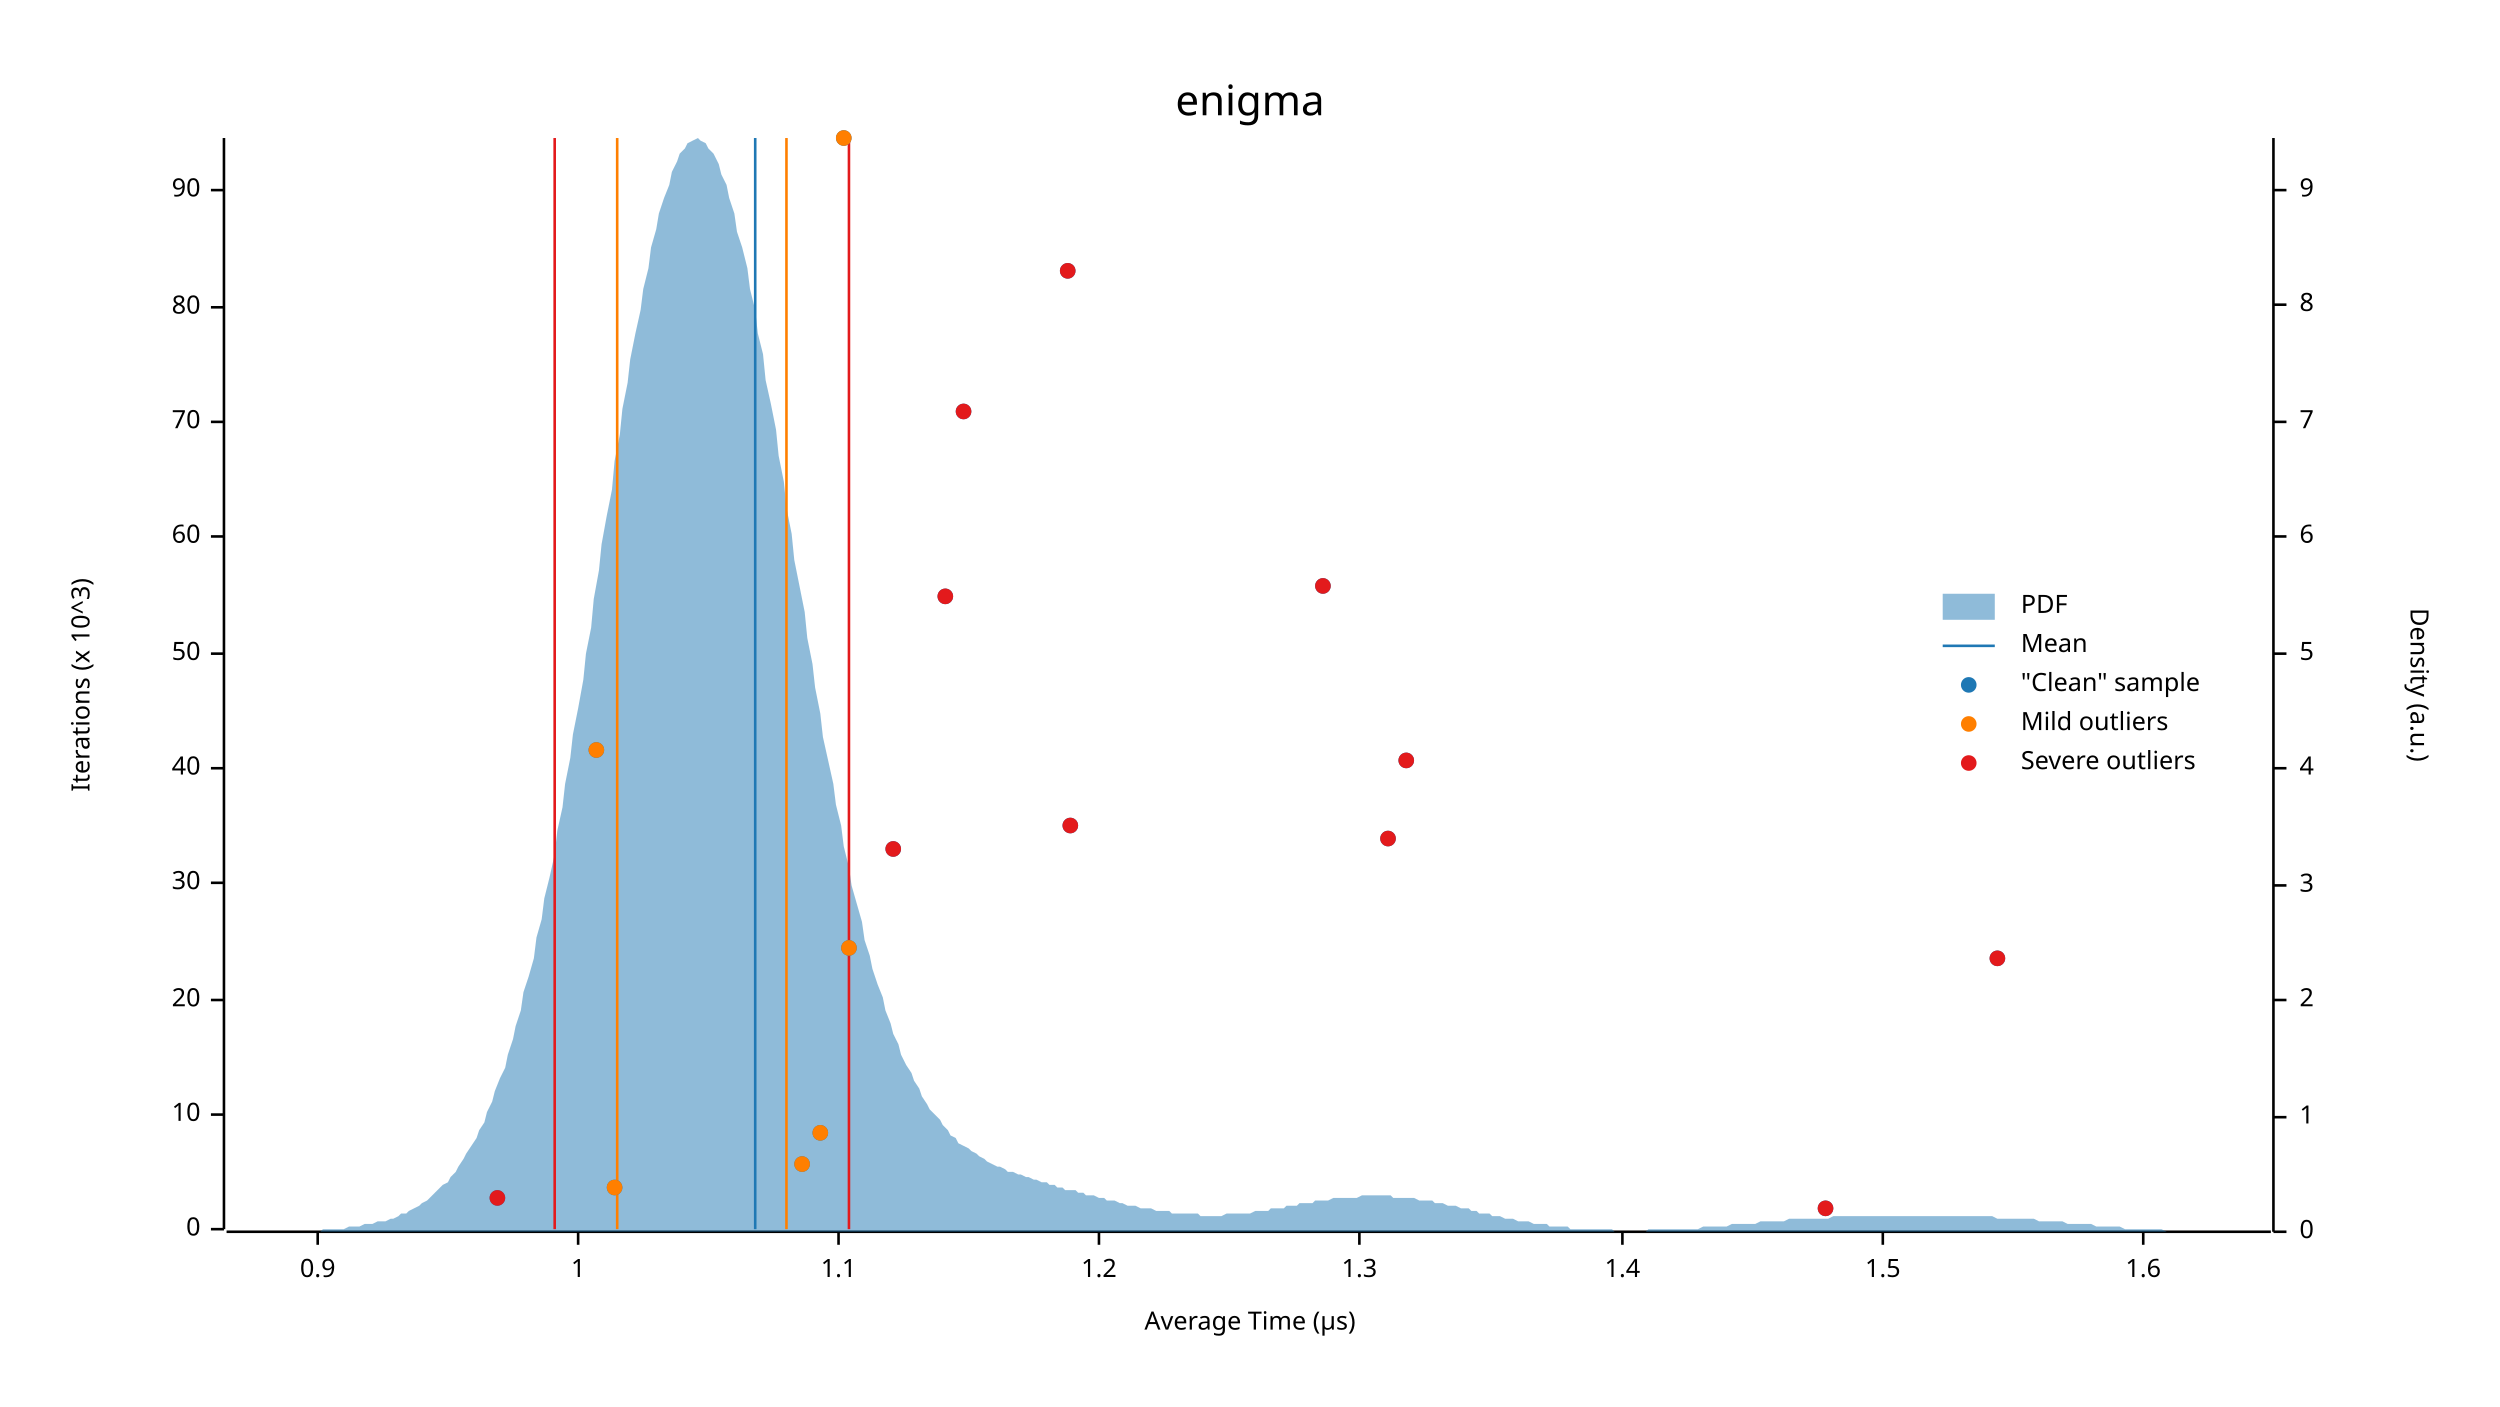
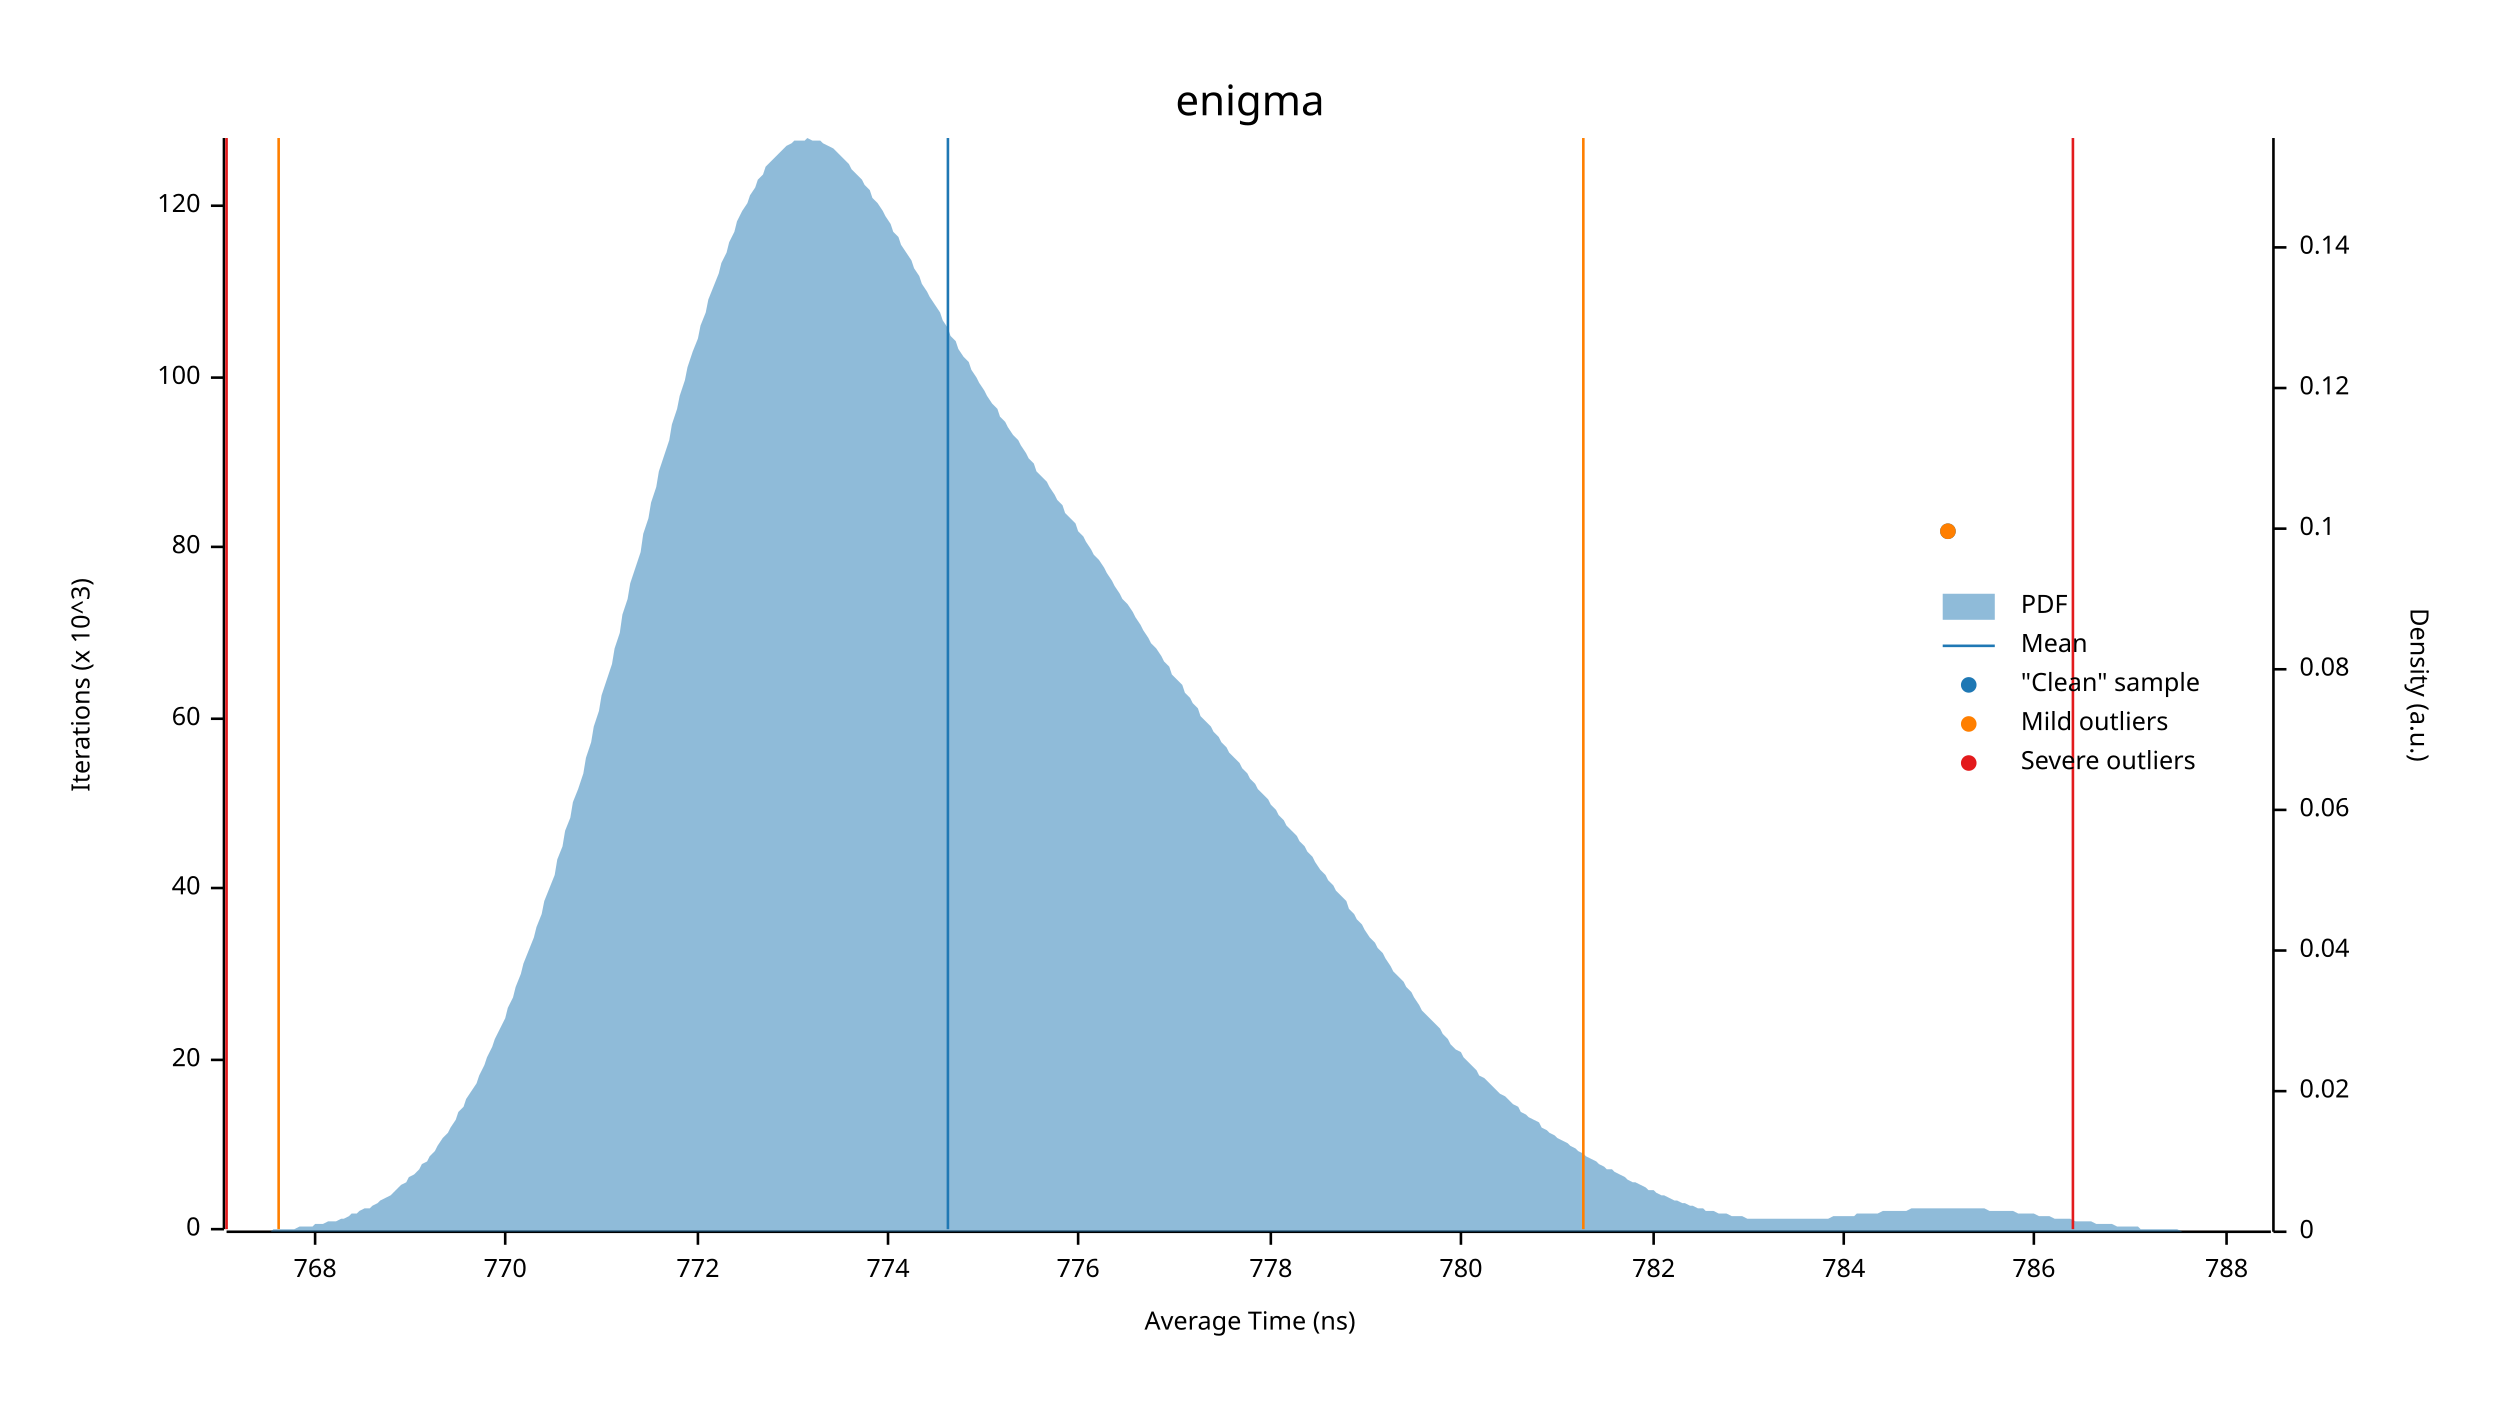
<svg xmlns="http://www.w3.org/2000/svg" width="960" height="540" viewBox="0 0 960 540">
  <text x="480" y="32" dy="0.76em" text-anchor="middle" font-family="sans-serif" font-size="16.129" opacity="1" fill="#000000">
enigma
</text>
  <text x="27" y="263" dy="0.76em" text-anchor="middle" font-family="sans-serif" font-size="9.677" opacity="1" fill="#000000" transform="rotate(270, 27, 263)">
Iterations (x 10^3)
</text>
  <text x="480" y="513" dy="-0.5ex" text-anchor="middle" font-family="sans-serif" font-size="9.677" opacity="1" fill="#000000">
- Average Time (µs)
+ Average Time (ns)
</text>
  <polyline fill="none" opacity="1" stroke="#000000" stroke-width="1" points="86,53 86,472 " />
  <text x="77" y="472" dy="0.5ex" text-anchor="end" font-family="sans-serif" font-size="9.677" opacity="1" fill="#000000">
0
</text>
  <polyline fill="none" opacity="1" stroke="#000000" stroke-width="1" points="81,472 86,472 " />
-   <text x="77" y="428" dy="0.5ex" text-anchor="end" font-family="sans-serif" font-size="9.677" opacity="1" fill="#000000">
- 10
- </text>
-   <polyline fill="none" opacity="1" stroke="#000000" stroke-width="1" points="81,428 86,428 " />
-   <text x="77" y="384" dy="0.5ex" text-anchor="end" font-family="sans-serif" font-size="9.677" opacity="1" fill="#000000">
+   <text x="77" y="407" dy="0.5ex" text-anchor="end" font-family="sans-serif" font-size="9.677" opacity="1" fill="#000000">
20
</text>
-   <polyline fill="none" opacity="1" stroke="#000000" stroke-width="1" points="81,384 86,384 " />
-   <text x="77" y="339" dy="0.5ex" text-anchor="end" font-family="sans-serif" font-size="9.677" opacity="1" fill="#000000">
- 30
- </text>
-   <polyline fill="none" opacity="1" stroke="#000000" stroke-width="1" points="81,339 86,339 " />
-   <text x="77" y="295" dy="0.5ex" text-anchor="end" font-family="sans-serif" font-size="9.677" opacity="1" fill="#000000">
+   <polyline fill="none" opacity="1" stroke="#000000" stroke-width="1" points="81,407 86,407 " />
+   <text x="77" y="341" dy="0.5ex" text-anchor="end" font-family="sans-serif" font-size="9.677" opacity="1" fill="#000000">
40
</text>
-   <polyline fill="none" opacity="1" stroke="#000000" stroke-width="1" points="81,295 86,295 " />
-   <text x="77" y="251" dy="0.5ex" text-anchor="end" font-family="sans-serif" font-size="9.677" opacity="1" fill="#000000">
- 50
- </text>
-   <polyline fill="none" opacity="1" stroke="#000000" stroke-width="1" points="81,251 86,251 " />
-   <text x="77" y="206" dy="0.5ex" text-anchor="end" font-family="sans-serif" font-size="9.677" opacity="1" fill="#000000">
+   <polyline fill="none" opacity="1" stroke="#000000" stroke-width="1" points="81,341 86,341 " />
+   <text x="77" y="276" dy="0.5ex" text-anchor="end" font-family="sans-serif" font-size="9.677" opacity="1" fill="#000000">
60
</text>
-   <polyline fill="none" opacity="1" stroke="#000000" stroke-width="1" points="81,206 86,206 " />
-   <text x="77" y="162" dy="0.5ex" text-anchor="end" font-family="sans-serif" font-size="9.677" opacity="1" fill="#000000">
- 70
- </text>
-   <polyline fill="none" opacity="1" stroke="#000000" stroke-width="1" points="81,162 86,162 " />
-   <text x="77" y="118" dy="0.5ex" text-anchor="end" font-family="sans-serif" font-size="9.677" opacity="1" fill="#000000">
+   <polyline fill="none" opacity="1" stroke="#000000" stroke-width="1" points="81,276 86,276 " />
+   <text x="77" y="210" dy="0.5ex" text-anchor="end" font-family="sans-serif" font-size="9.677" opacity="1" fill="#000000">
80
</text>
-   <polyline fill="none" opacity="1" stroke="#000000" stroke-width="1" points="81,118 86,118 " />
-   <text x="77" y="73" dy="0.5ex" text-anchor="end" font-family="sans-serif" font-size="9.677" opacity="1" fill="#000000">
- 90
+   <polyline fill="none" opacity="1" stroke="#000000" stroke-width="1" points="81,210 86,210 " />
+   <text x="77" y="145" dy="0.5ex" text-anchor="end" font-family="sans-serif" font-size="9.677" opacity="1" fill="#000000">
+ 100
</text>
-   <polyline fill="none" opacity="1" stroke="#000000" stroke-width="1" points="81,73 86,73 " />
+   <polyline fill="none" opacity="1" stroke="#000000" stroke-width="1" points="81,145 86,145 " />
+   <text x="77" y="79" dy="0.5ex" text-anchor="end" font-family="sans-serif" font-size="9.677" opacity="1" fill="#000000">
+ 120
+ </text>
+   <polyline fill="none" opacity="1" stroke="#000000" stroke-width="1" points="81,79 86,79 " />
  <polyline fill="none" opacity="1" stroke="#000000" stroke-width="1" points="87,473 872,473 " />
-   <text x="122" y="483" dy="0.76em" text-anchor="middle" font-family="sans-serif" font-size="9.677" opacity="1" fill="#000000">
- 0.9
+   <text x="121" y="483" dy="0.76em" text-anchor="middle" font-family="sans-serif" font-size="9.677" opacity="1" fill="#000000">
+ 768
</text>
-   <polyline fill="none" opacity="1" stroke="#000000" stroke-width="1" points="122,473 122,478 " />
-   <text x="222" y="483" dy="0.76em" text-anchor="middle" font-family="sans-serif" font-size="9.677" opacity="1" fill="#000000">
- 1
+   <polyline fill="none" opacity="1" stroke="#000000" stroke-width="1" points="121,473 121,478 " />
+   <text x="194" y="483" dy="0.76em" text-anchor="middle" font-family="sans-serif" font-size="9.677" opacity="1" fill="#000000">
+ 770
</text>
-   <polyline fill="none" opacity="1" stroke="#000000" stroke-width="1" points="222,473 222,478 " />
-   <text x="322" y="483" dy="0.76em" text-anchor="middle" font-family="sans-serif" font-size="9.677" opacity="1" fill="#000000">
- 1.1
+   <polyline fill="none" opacity="1" stroke="#000000" stroke-width="1" points="194,473 194,478 " />
+   <text x="268" y="483" dy="0.76em" text-anchor="middle" font-family="sans-serif" font-size="9.677" opacity="1" fill="#000000">
+ 772
</text>
-   <polyline fill="none" opacity="1" stroke="#000000" stroke-width="1" points="322,473 322,478 " />
-   <text x="422" y="483" dy="0.76em" text-anchor="middle" font-family="sans-serif" font-size="9.677" opacity="1" fill="#000000">
- 1.2
+   <polyline fill="none" opacity="1" stroke="#000000" stroke-width="1" points="268,473 268,478 " />
+   <text x="341" y="483" dy="0.76em" text-anchor="middle" font-family="sans-serif" font-size="9.677" opacity="1" fill="#000000">
+ 774
</text>
-   <polyline fill="none" opacity="1" stroke="#000000" stroke-width="1" points="422,473 422,478 " />
-   <text x="522" y="483" dy="0.76em" text-anchor="middle" font-family="sans-serif" font-size="9.677" opacity="1" fill="#000000">
- 1.3
+   <polyline fill="none" opacity="1" stroke="#000000" stroke-width="1" points="341,473 341,478 " />
+   <text x="414" y="483" dy="0.76em" text-anchor="middle" font-family="sans-serif" font-size="9.677" opacity="1" fill="#000000">
+ 776
</text>
-   <polyline fill="none" opacity="1" stroke="#000000" stroke-width="1" points="522,473 522,478 " />
-   <text x="623" y="483" dy="0.76em" text-anchor="middle" font-family="sans-serif" font-size="9.677" opacity="1" fill="#000000">
- 1.4
+   <polyline fill="none" opacity="1" stroke="#000000" stroke-width="1" points="414,473 414,478 " />
+   <text x="488" y="483" dy="0.76em" text-anchor="middle" font-family="sans-serif" font-size="9.677" opacity="1" fill="#000000">
+ 778
</text>
-   <polyline fill="none" opacity="1" stroke="#000000" stroke-width="1" points="623,473 623,478 " />
-   <text x="723" y="483" dy="0.76em" text-anchor="middle" font-family="sans-serif" font-size="9.677" opacity="1" fill="#000000">
- 1.5
+   <polyline fill="none" opacity="1" stroke="#000000" stroke-width="1" points="488,473 488,478 " />
+   <text x="561" y="483" dy="0.76em" text-anchor="middle" font-family="sans-serif" font-size="9.677" opacity="1" fill="#000000">
+ 780
</text>
-   <polyline fill="none" opacity="1" stroke="#000000" stroke-width="1" points="723,473 723,478 " />
-   <text x="823" y="483" dy="0.76em" text-anchor="middle" font-family="sans-serif" font-size="9.677" opacity="1" fill="#000000">
- 1.6
+   <polyline fill="none" opacity="1" stroke="#000000" stroke-width="1" points="561,473 561,478 " />
+   <text x="635" y="483" dy="0.76em" text-anchor="middle" font-family="sans-serif" font-size="9.677" opacity="1" fill="#000000">
+ 782
</text>
-   <polyline fill="none" opacity="1" stroke="#000000" stroke-width="1" points="823,473 823,478 " />
+   <polyline fill="none" opacity="1" stroke="#000000" stroke-width="1" points="635,473 635,478 " />
+   <text x="708" y="483" dy="0.76em" text-anchor="middle" font-family="sans-serif" font-size="9.677" opacity="1" fill="#000000">
+ 784
+ </text>
+   <polyline fill="none" opacity="1" stroke="#000000" stroke-width="1" points="708,473 708,478 " />
+   <text x="781" y="483" dy="0.76em" text-anchor="middle" font-family="sans-serif" font-size="9.677" opacity="1" fill="#000000">
+ 786
+ </text>
+   <polyline fill="none" opacity="1" stroke="#000000" stroke-width="1" points="781,473 781,478 " />
+   <text x="855" y="483" dy="0.76em" text-anchor="middle" font-family="sans-serif" font-size="9.677" opacity="1" fill="#000000">
+ 788
+ </text>
+   <polyline fill="none" opacity="1" stroke="#000000" stroke-width="1" points="855,473 855,478 " />
  <text x="933" y="263" dy="0.76em" text-anchor="middle" font-family="sans-serif" font-size="9.677" opacity="1" fill="#000000" transform="rotate(90, 933, 263)">
Density (a.u.)
</text>
  <polyline fill="none" opacity="1" stroke="#000000" stroke-width="1" points="873,53 873,473 " />
  <text x="883" y="473" dy="0.5ex" text-anchor="start" font-family="sans-serif" font-size="9.677" opacity="1" fill="#000000">
0
</text>
  <polyline fill="none" opacity="1" stroke="#000000" stroke-width="1" points="873,473 878,473 " />
-   <text x="883" y="429" dy="0.5ex" text-anchor="start" font-family="sans-serif" font-size="9.677" opacity="1" fill="#000000">
- 1
+   <text x="883" y="419" dy="0.5ex" text-anchor="start" font-family="sans-serif" font-size="9.677" opacity="1" fill="#000000">
+ 0.02
</text>
-   <polyline fill="none" opacity="1" stroke="#000000" stroke-width="1" points="873,429 878,429 " />
-   <text x="883" y="384" dy="0.5ex" text-anchor="start" font-family="sans-serif" font-size="9.677" opacity="1" fill="#000000">
- 2
+   <polyline fill="none" opacity="1" stroke="#000000" stroke-width="1" points="873,419 878,419 " />
+   <text x="883" y="365" dy="0.5ex" text-anchor="start" font-family="sans-serif" font-size="9.677" opacity="1" fill="#000000">
+ 0.04
</text>
-   <polyline fill="none" opacity="1" stroke="#000000" stroke-width="1" points="873,384 878,384 " />
-   <text x="883" y="340" dy="0.5ex" text-anchor="start" font-family="sans-serif" font-size="9.677" opacity="1" fill="#000000">
- 3
+   <polyline fill="none" opacity="1" stroke="#000000" stroke-width="1" points="873,365 878,365 " />
+   <text x="883" y="311" dy="0.5ex" text-anchor="start" font-family="sans-serif" font-size="9.677" opacity="1" fill="#000000">
+ 0.06
</text>
-   <polyline fill="none" opacity="1" stroke="#000000" stroke-width="1" points="873,340 878,340 " />
-   <text x="883" y="295" dy="0.5ex" text-anchor="start" font-family="sans-serif" font-size="9.677" opacity="1" fill="#000000">
- 4
+   <polyline fill="none" opacity="1" stroke="#000000" stroke-width="1" points="873,311 878,311 " />
+   <text x="883" y="257" dy="0.5ex" text-anchor="start" font-family="sans-serif" font-size="9.677" opacity="1" fill="#000000">
+ 0.08
</text>
-   <polyline fill="none" opacity="1" stroke="#000000" stroke-width="1" points="873,295 878,295 " />
-   <text x="883" y="251" dy="0.5ex" text-anchor="start" font-family="sans-serif" font-size="9.677" opacity="1" fill="#000000">
- 5
+   <polyline fill="none" opacity="1" stroke="#000000" stroke-width="1" points="873,257 878,257 " />
+   <text x="883" y="203" dy="0.5ex" text-anchor="start" font-family="sans-serif" font-size="9.677" opacity="1" fill="#000000">
+ 0.1
</text>
-   <polyline fill="none" opacity="1" stroke="#000000" stroke-width="1" points="873,251 878,251 " />
-   <text x="883" y="206" dy="0.5ex" text-anchor="start" font-family="sans-serif" font-size="9.677" opacity="1" fill="#000000">
- 6
+   <polyline fill="none" opacity="1" stroke="#000000" stroke-width="1" points="873,203 878,203 " />
+   <text x="883" y="149" dy="0.5ex" text-anchor="start" font-family="sans-serif" font-size="9.677" opacity="1" fill="#000000">
+ 0.12
</text>
-   <polyline fill="none" opacity="1" stroke="#000000" stroke-width="1" points="873,206 878,206 " />
-   <text x="883" y="162" dy="0.5ex" text-anchor="start" font-family="sans-serif" font-size="9.677" opacity="1" fill="#000000">
- 7
+   <polyline fill="none" opacity="1" stroke="#000000" stroke-width="1" points="873,149 878,149 " />
+   <text x="883" y="95" dy="0.5ex" text-anchor="start" font-family="sans-serif" font-size="9.677" opacity="1" fill="#000000">
+ 0.14
</text>
-   <polyline fill="none" opacity="1" stroke="#000000" stroke-width="1" points="873,162 878,162 " />
-   <text x="883" y="117" dy="0.5ex" text-anchor="start" font-family="sans-serif" font-size="9.677" opacity="1" fill="#000000">
- 8
- </text>
-   <polyline fill="none" opacity="1" stroke="#000000" stroke-width="1" points="873,117 878,117 " />
-   <text x="883" y="73" dy="0.5ex" text-anchor="start" font-family="sans-serif" font-size="9.677" opacity="1" fill="#000000">
- 9
- </text>
-   <polyline fill="none" opacity="1" stroke="#000000" stroke-width="1" points="873,73 878,73 " />
-   <polygon opacity="0.5" fill="#1F78B4" points="87,473 88,473 90,473 91,473 93,473 94,473 96,473 98,473 99,473 101,473 102,473 104,473 105,473 107,473 109,473 110,473 112,473 113,473 115,473 116,473 118,473 120,473 121,473 123,473 124,472 126,472 127,472 129,472 131,472 132,472 134,471 135,471 137,471 138,471 140,470 142,470 143,470 145,469 146,469 148,469 150,468 151,468 153,467 154,466 156,466 157,465 159,464 161,463 162,462 164,461 165,460 167,458 168,457 170,455 172,454 173,452 175,450 176,448 178,445 179,443 181,440 183,437 184,434 186,431 187,427 189,423 190,419 192,414 194,410 195,405 197,399 198,394 200,388 201,381 203,375 205,368 206,360 208,353 209,345 211,337 213,328 214,319 216,310 217,301 219,291 220,282 222,272 224,261 225,251 227,241 228,230 230,219 231,209 233,198 235,188 236,177 238,167 239,157 241,147 242,138 244,128 246,119 247,111 249,103 250,95 252,88 253,82 255,76 257,71 258,66 260,62 261,59 263,57 264,55 266,54 268,53 269,54 271,55 272,57 274,59 276,63 277,67 279,71 280,76 282,82 283,89 285,95 287,103 288,111 290,119 291,128 293,136 294,146 296,155 298,165 299,175 301,185 302,195 304,205 305,215 307,225 309,235 310,245 312,255 313,264 315,274 316,283 318,292 320,301 321,309 323,317 324,325 326,333 327,340 329,347 331,354 332,361 334,367 335,372 337,378 339,383 340,388 342,393 343,397 345,401 346,405 348,409 350,412 351,415 353,418 354,421 356,424 357,426 359,428 361,430 362,432 364,434 365,436 367,437 368,439 370,440 372,441 373,442 375,443 376,444 378,445 379,446 381,447 383,448 384,448 386,449 387,450 389,450 391,451 392,451 394,452 395,452 397,453 398,453 400,454 402,454 403,455 405,455 406,456 408,456 409,457 411,457 413,457 414,458 416,458 417,459 419,459 420,459 422,460 424,460 425,461 427,461 428,461 430,462 431,462 433,463 435,463 436,463 438,464 439,464 441,464 442,464 444,465 446,465 447,465 449,465 450,466 452,466 454,466 455,466 457,466 458,466 460,466 461,467 463,467 465,467 466,467 468,467 469,467 471,466 472,466 474,466 476,466 477,466 479,466 480,466 482,465 483,465 485,465 487,465 488,464 490,464 491,464 493,464 494,463 496,463 498,463 499,462 501,462 502,462 504,462 505,461 507,461 509,461 510,461 512,460 513,460 515,460 517,460 518,460 520,460 521,460 523,459 524,459 526,459 528,459 529,459 531,459 532,459 534,459 535,460 537,460 539,460 540,460 542,460 543,460 545,461 546,461 548,461 550,461 551,462 553,462 554,462 556,463 557,463 559,463 561,464 562,464 564,464 565,465 567,465 568,466 570,466 572,466 573,467 575,467 576,467 578,468 580,468 581,468 583,469 584,469 586,469 587,469 589,470 591,470 592,470 594,470 595,471 597,471 598,471 600,471 602,471 603,472 605,472 606,472 608,472 609,472 611,472 613,472 614,472 616,472 617,472 619,472 620,473 622,473 624,473 625,473 627,473 628,473 630,473 632,473 633,472 635,472 636,472 638,472 639,472 641,472 643,472 644,472 646,472 647,472 649,472 650,472 652,472 654,471 655,471 657,471 658,471 660,471 661,471 663,471 665,470 666,470 668,470 669,470 671,470 672,470 674,470 676,469 677,469 679,469 680,469 682,469 683,469 685,469 687,468 688,468 690,468 691,468 693,468 695,468 696,468 698,468 699,468 701,468 702,468 704,467 706,467 707,467 709,467 710,467 712,467 713,467 715,467 717,467 718,467 720,467 721,467 723,467 724,467 726,467 728,467 729,467 731,467 732,467 734,467 735,467 737,467 739,467 740,467 742,467 743,467 745,467 746,467 748,467 750,467 751,467 753,467 754,467 756,467 758,467 759,467 761,467 762,467 764,467 765,467 767,468 769,468 770,468 772,468 773,468 775,468 776,468 778,468 780,468 781,468 783,469 784,469 786,469 787,469 789,469 791,469 792,469 794,470 795,470 797,470 798,470 800,470 802,470 803,470 805,471 806,471 808,471 809,471 811,471 813,471 814,471 816,472 817,472 819,472 821,472 822,472 824,472 825,472 827,472 828,472 830,472 832,473 833,473 835,473 836,473 838,473 839,473 841,473 843,473 844,473 846,473 847,473 849,473 850,473 852,473 854,473 855,473 857,473 858,473 860,473 861,473 863,473 865,473 866,473 868,473 869,473 871,473 873,473 873,473 87,473 " />
-   <polyline fill="none" opacity="1" stroke="#1F78B4" stroke-width="1" points="290,472 290,53 " />
-   <polyline fill="none" opacity="1" stroke="#FF7F00" stroke-width="1" points="237,472 237,53 " />
-   <polyline fill="none" opacity="1" stroke="#FF7F00" stroke-width="1" points="302,472 302,53 " />
-   <polyline fill="none" opacity="1" stroke="#E31A1C" stroke-width="1" points="213,472 213,53 " />
-   <polyline fill="none" opacity="1" stroke="#E31A1C" stroke-width="1" points="326,472 326,53 " />
-   <circle cx="701" cy="464" r="3" opacity="1" fill="#1F78B4" stroke="none" stroke-width="1" />
-   <circle cx="191" cy="460" r="3" opacity="1" fill="#1F78B4" stroke="none" stroke-width="1" />
-   <circle cx="236" cy="456" r="3" opacity="1" fill="#1F78B4" stroke="none" stroke-width="1" />
-   <circle cx="308" cy="447" r="3" opacity="1" fill="#1F78B4" stroke="none" stroke-width="1" />
-   <circle cx="315" cy="435" r="3" opacity="1" fill="#1F78B4" stroke="none" stroke-width="1" />
-   <circle cx="767" cy="368" r="3" opacity="1" fill="#1F78B4" stroke="none" stroke-width="1" />
-   <circle cx="326" cy="364" r="3" opacity="1" fill="#1F78B4" stroke="none" stroke-width="1" />
-   <circle cx="343" cy="326" r="3" opacity="1" fill="#1F78B4" stroke="none" stroke-width="1" />
-   <circle cx="533" cy="322" r="3" opacity="1" fill="#1F78B4" stroke="none" stroke-width="1" />
-   <circle cx="411" cy="317" r="3" opacity="1" fill="#1F78B4" stroke="none" stroke-width="1" />
-   <circle cx="540" cy="292" r="3" opacity="1" fill="#1F78B4" stroke="none" stroke-width="1" />
-   <circle cx="229" cy="288" r="3" opacity="1" fill="#1F78B4" stroke="none" stroke-width="1" />
-   <circle cx="363" cy="229" r="3" opacity="1" fill="#1F78B4" stroke="none" stroke-width="1" />
-   <circle cx="508" cy="225" r="3" opacity="1" fill="#1F78B4" stroke="none" stroke-width="1" />
-   <circle cx="370" cy="158" r="3" opacity="1" fill="#1F78B4" stroke="none" stroke-width="1" />
-   <circle cx="410" cy="104" r="3" opacity="1" fill="#1F78B4" stroke="none" stroke-width="1" />
-   <circle cx="324" cy="53" r="3" opacity="1" fill="#1F78B4" stroke="none" stroke-width="1" />
-   <circle cx="236" cy="456" r="3" opacity="1" fill="#FF7F00" stroke="none" stroke-width="1" />
-   <circle cx="308" cy="447" r="3" opacity="1" fill="#FF7F00" stroke="none" stroke-width="1" />
-   <circle cx="315" cy="435" r="3" opacity="1" fill="#FF7F00" stroke="none" stroke-width="1" />
-   <circle cx="326" cy="364" r="3" opacity="1" fill="#FF7F00" stroke="none" stroke-width="1" />
-   <circle cx="229" cy="288" r="3" opacity="1" fill="#FF7F00" stroke="none" stroke-width="1" />
-   <circle cx="324" cy="53" r="3" opacity="1" fill="#FF7F00" stroke="none" stroke-width="1" />
-   <circle cx="701" cy="464" r="3" opacity="1" fill="#E31A1C" stroke="none" stroke-width="1" />
-   <circle cx="191" cy="460" r="3" opacity="1" fill="#E31A1C" stroke="none" stroke-width="1" />
-   <circle cx="767" cy="368" r="3" opacity="1" fill="#E31A1C" stroke="none" stroke-width="1" />
-   <circle cx="343" cy="326" r="3" opacity="1" fill="#E31A1C" stroke="none" stroke-width="1" />
-   <circle cx="533" cy="322" r="3" opacity="1" fill="#E31A1C" stroke="none" stroke-width="1" />
-   <circle cx="411" cy="317" r="3" opacity="1" fill="#E31A1C" stroke="none" stroke-width="1" />
-   <circle cx="540" cy="292" r="3" opacity="1" fill="#E31A1C" stroke="none" stroke-width="1" />
-   <circle cx="363" cy="229" r="3" opacity="1" fill="#E31A1C" stroke="none" stroke-width="1" />
-   <circle cx="508" cy="225" r="3" opacity="1" fill="#E31A1C" stroke="none" stroke-width="1" />
-   <circle cx="370" cy="158" r="3" opacity="1" fill="#E31A1C" stroke="none" stroke-width="1" />
-   <circle cx="410" cy="104" r="3" opacity="1" fill="#E31A1C" stroke="none" stroke-width="1" />
+   <polyline fill="none" opacity="1" stroke="#000000" stroke-width="1" points="873,95 878,95 " />
+   <polygon opacity="0.5" fill="#1F78B4" points="87,473 88,473 90,473 91,473 93,473 94,473 96,473 98,473 99,473 101,473 102,473 104,473 105,472 107,472 109,472 110,472 112,472 113,472 115,471 116,471 118,471 120,471 121,470 123,470 124,470 126,469 127,469 129,469 131,468 132,468 134,467 135,466 137,466 138,465 140,464 142,464 143,463 145,462 146,461 148,460 150,459 151,458 153,456 154,455 156,454 157,452 159,451 161,449 162,447 164,446 165,444 167,442 168,440 170,437 172,435 173,433 175,430 176,427 178,425 179,422 181,419 183,416 184,413 186,409 187,406 189,402 190,399 192,395 194,391 195,387 197,383 198,379 200,374 201,370 203,365 205,360 206,356 208,351 209,346 211,341 213,336 214,330 216,325 217,319 219,314 220,308 222,303 224,297 225,291 227,285 228,279 230,273 231,267 233,261 235,255 236,249 238,243 239,236 241,230 242,224 244,218 246,212 247,205 249,199 250,193 252,187 253,181 255,175 257,169 258,163 260,157 261,152 263,146 264,141 266,135 268,130 269,125 271,120 272,115 274,110 276,105 277,101 279,97 280,93 282,89 283,85 285,81 287,78 288,75 290,72 291,69 293,67 294,64 296,62 298,60 299,59 301,57 302,56 304,55 305,54 307,54 309,54 310,53 312,54 313,54 315,54 316,55 318,56 320,57 321,58 323,60 324,61 326,63 327,65 329,67 331,69 332,71 334,73 335,76 337,78 339,81 340,83 342,86 343,89 345,91 346,94 348,97 350,100 351,103 353,106 354,109 356,112 357,114 359,117 361,120 362,123 364,126 365,129 367,131 368,134 370,137 372,139 373,142 375,145 376,147 378,150 379,152 381,155 383,157 384,160 386,162 387,164 389,167 391,169 392,171 394,174 395,176 397,178 398,181 400,183 402,185 403,187 405,190 406,192 408,194 409,197 411,199 413,201 414,204 416,206 417,208 419,211 420,213 422,215 424,218 425,220 427,223 428,225 430,228 431,230 433,232 435,235 436,237 438,240 439,242 441,245 442,247 444,249 446,252 447,254 449,256 450,259 452,261 454,263 455,266 457,268 458,270 460,272 461,275 463,277 465,279 466,281 468,283 469,285 471,287 472,289 474,291 476,293 477,295 479,297 480,299 482,301 483,303 485,305 487,307 488,309 490,311 491,313 493,315 494,317 496,319 498,321 499,323 501,325 502,327 504,329 505,331 507,334 509,336 510,338 512,340 513,342 515,344 517,346 518,349 520,351 521,353 523,355 524,357 526,360 528,362 529,364 531,366 532,368 534,371 535,373 537,375 539,377 540,379 542,381 543,383 545,386 546,388 548,390 550,392 551,393 553,395 554,397 556,399 557,401 559,403 561,404 562,406 564,408 565,409 567,411 568,413 570,414 572,416 573,417 575,419 576,420 578,421 580,423 581,424 583,425 584,427 586,428 587,429 589,430 591,431 592,433 594,434 595,435 597,436 598,437 600,438 602,439 603,440 605,441 606,442 608,443 609,444 611,445 613,446 614,447 616,448 617,449 619,449 620,450 622,451 624,452 625,453 627,454 628,454 630,455 632,456 633,457 635,457 636,458 638,459 639,459 641,460 643,461 644,461 646,462 647,462 649,463 650,463 652,464 654,464 655,465 657,465 658,465 660,466 661,466 663,466 665,467 666,467 668,467 669,467 671,468 672,468 674,468 676,468 677,468 679,468 680,468 682,468 683,468 685,468 687,468 688,468 690,468 691,468 693,468 695,468 696,468 698,468 699,468 701,468 702,468 704,467 706,467 707,467 709,467 710,467 712,467 713,466 715,466 717,466 718,466 720,466 721,466 723,465 724,465 726,465 728,465 729,465 731,465 732,465 734,464 735,464 737,464 739,464 740,464 742,464 743,464 745,464 746,464 748,464 750,464 751,464 753,464 754,464 756,464 758,464 759,464 761,464 762,464 764,465 765,465 767,465 769,465 770,465 772,465 773,465 775,466 776,466 778,466 780,466 781,466 783,467 784,467 786,467 787,467 789,468 791,468 792,468 794,468 795,468 797,469 798,469 800,469 802,469 803,469 805,470 806,470 808,470 809,470 811,470 813,471 814,471 816,471 817,471 819,471 821,471 822,472 824,472 825,472 827,472 828,472 830,472 832,472 833,472 835,472 836,472 838,473 839,473 841,473 843,473 844,473 846,473 847,473 849,473 850,473 852,473 854,473 855,473 857,473 858,473 860,473 861,473 863,473 865,473 866,473 868,473 869,473 871,473 873,473 873,473 87,473 " />
+   <polyline fill="none" opacity="1" stroke="#1F78B4" stroke-width="1" points="364,472 364,53 " />
+   <polyline fill="none" opacity="1" stroke="#FF7F00" stroke-width="1" points="107,472 107,53 " />
+   <polyline fill="none" opacity="1" stroke="#FF7F00" stroke-width="1" points="608,472 608,53 " />
+   <polyline fill="none" opacity="1" stroke="#E31A1C" stroke-width="1" points="87,472 87,53 " />
+   <polyline fill="none" opacity="1" stroke="#E31A1C" stroke-width="1" points="796,472 796,53 " />
+   <circle cx="748" cy="204" r="3" opacity="1" fill="#1F78B4" stroke="none" stroke-width="1" />
+   <circle cx="748" cy="204" r="3" opacity="1" fill="#FF7F00" stroke="none" stroke-width="1" />
  <text x="776" y="228" dy="0.76em" text-anchor="start" font-family="sans-serif" font-size="9.677" opacity="1" fill="#000000">
PDF
</text>
  <text x="776" y="243" dy="0.76em" text-anchor="start" font-family="sans-serif" font-size="9.677" opacity="1" fill="#000000">
Mean
</text>
  <text x="776" y="258" dy="0.76em" text-anchor="start" font-family="sans-serif" font-size="9.677" opacity="1" fill="#000000">
"Clean" sample
</text>
  <text x="776" y="273" dy="0.76em" text-anchor="start" font-family="sans-serif" font-size="9.677" opacity="1" fill="#000000">
Mild outliers
</text>
  <text x="776" y="288" dy="0.76em" text-anchor="start" font-family="sans-serif" font-size="9.677" opacity="1" fill="#000000">
Severe outliers
</text>
  <rect x="746" y="228" width="20" height="10" opacity="0.5" fill="#1F78B4" stroke="none" />
  <polyline fill="none" opacity="1" stroke="#1F78B4" stroke-width="1" points="746,248 766,248 " />
  <circle cx="756" cy="263" r="3" opacity="1" fill="#1F78B4" stroke="none" stroke-width="1" />
  <circle cx="756" cy="278" r="3" opacity="1" fill="#FF7F00" stroke="none" stroke-width="1" />
  <circle cx="756" cy="293" r="3" opacity="1" fill="#E31A1C" stroke="none" stroke-width="1" />
</svg>
